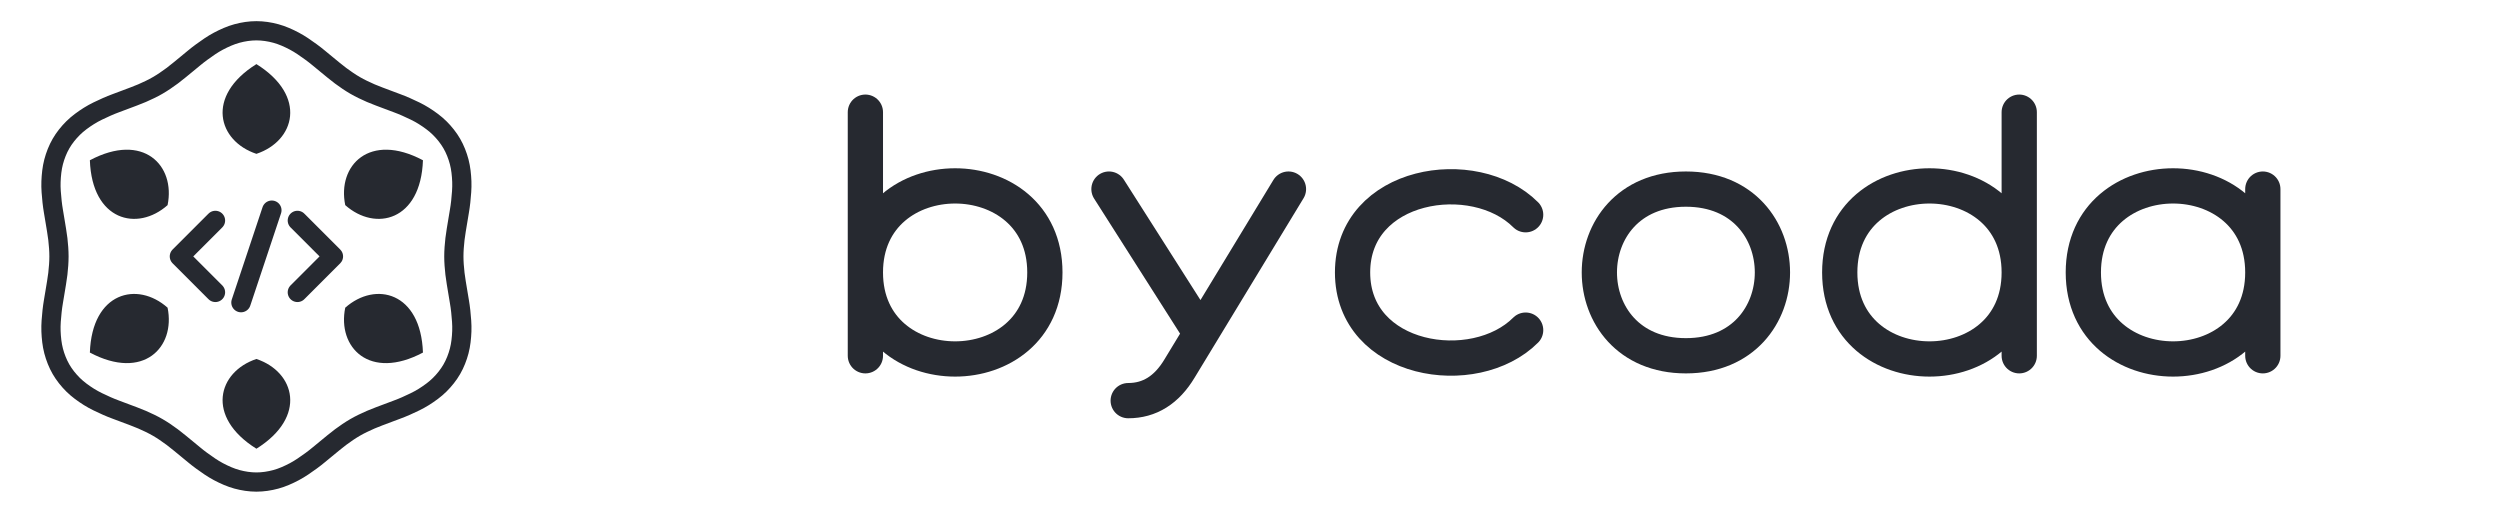
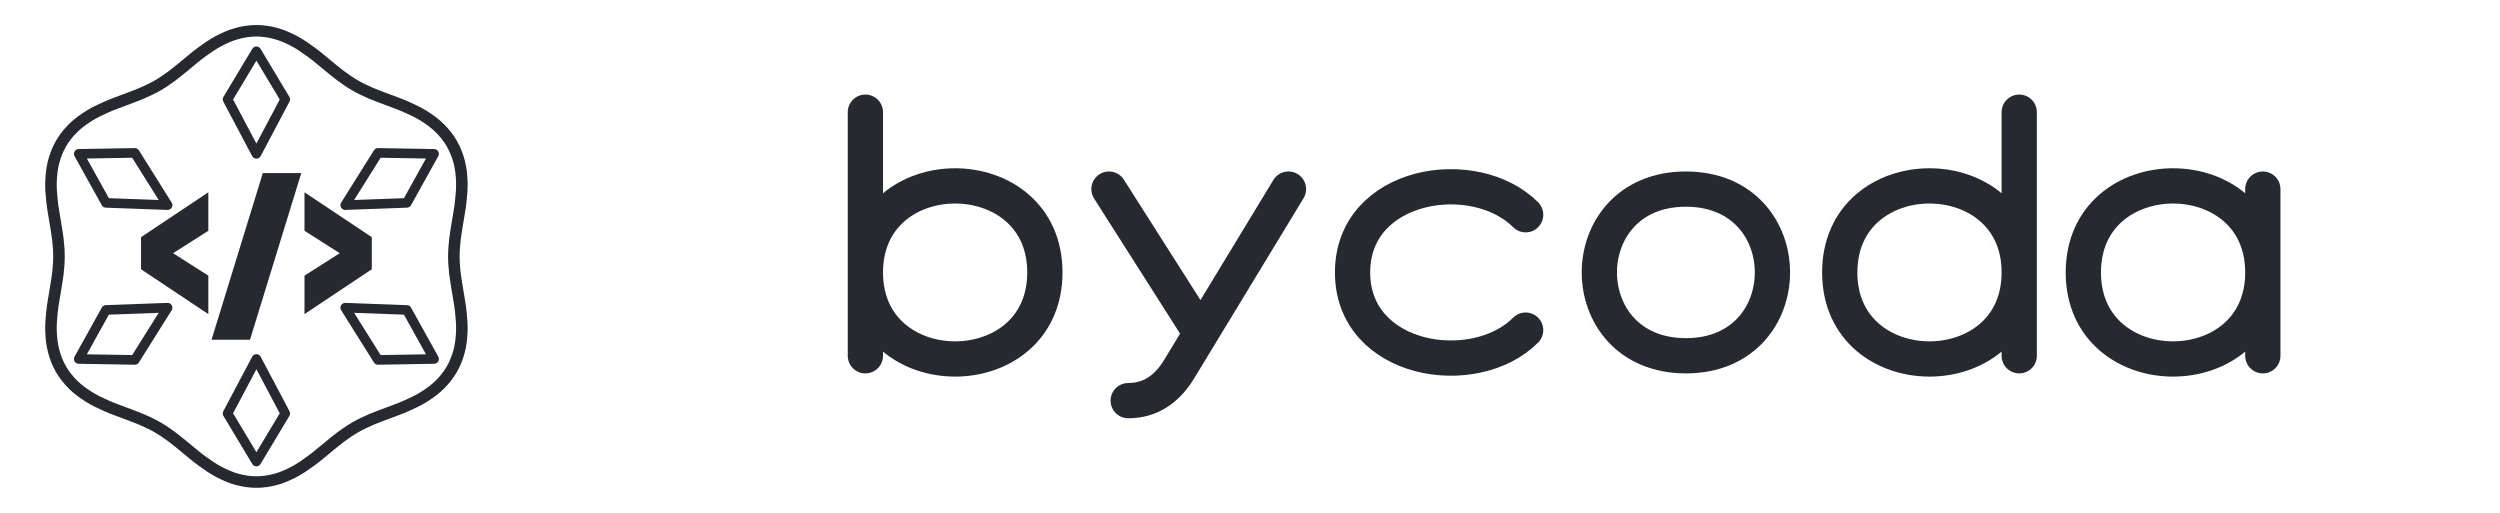
<svg xmlns="http://www.w3.org/2000/svg" width="390" height="80" viewBox="0 0 390 80" role="img" aria-label="bycoda">
  <style>.ink{color:#262930}@media(prefers-color-scheme:dark){.ink{color:#DCE2EA}}</style>
  <g class="ink">
    <g fill="none" stroke="currentColor" stroke-linecap="round" stroke-linejoin="round">
-       <path d="M40.000 4.800C41.014 4.800 42.055 4.958 43.042 5.228C44.029 5.497 45.005 5.935 45.921 6.418C46.838 6.901 47.710 7.523 48.541 8.124C49.373 8.725 50.144 9.408 50.910 10.024C51.677 10.639 52.393 11.268 53.141 11.819C53.889 12.369 54.618 12.875 55.400 13.326C56.182 13.778 56.984 14.156 57.835 14.529C58.686 14.901 59.588 15.207 60.505 15.563C61.421 15.919 62.398 16.246 63.335 16.665C64.271 17.085 65.246 17.529 66.122 18.081C66.998 18.633 67.866 19.259 68.593 19.979C69.320 20.699 69.977 21.522 70.484 22.400C70.991 23.278 71.375 24.259 71.635 25.248C71.895 26.238 72.003 27.302 72.044 28.337C72.084 29.372 71.980 30.438 71.876 31.459C71.771 32.480 71.565 33.489 71.415 34.461C71.266 35.432 71.079 36.367 70.976 37.290C70.874 38.213 70.800 39.097 70.800 40.000C70.800 40.903 70.874 41.787 70.976 42.710C71.079 43.633 71.266 44.568 71.415 45.539C71.565 46.511 71.771 47.520 71.876 48.541C71.980 49.562 72.084 50.628 72.044 51.663C72.003 52.698 71.895 53.762 71.635 54.752C71.375 55.741 70.991 56.722 70.484 57.600C69.977 58.478 69.320 59.301 68.593 60.021C67.866 60.741 66.998 61.367 66.122 61.919C65.246 62.471 64.271 62.915 63.335 63.335C62.398 63.754 61.421 64.081 60.505 64.437C59.588 64.793 58.686 65.099 57.835 65.471C56.984 65.844 56.182 66.222 55.400 66.674C54.618 67.125 53.889 67.631 53.141 68.181C52.393 68.732 51.677 69.361 50.910 69.976C50.144 70.592 49.373 71.275 48.541 71.876C47.710 72.477 46.838 73.099 45.921 73.582C45.005 74.065 44.029 74.503 43.042 74.772C42.055 75.042 41.014 75.200 40.000 75.200C38.986 75.200 37.945 75.042 36.958 74.772C35.971 74.503 34.995 74.065 34.079 73.582C33.162 73.099 32.290 72.477 31.459 71.876C30.627 71.275 29.856 70.592 29.090 69.976C28.323 69.361 27.607 68.732 26.859 68.181C26.111 67.631 25.382 67.125 24.600 66.674C23.818 66.222 23.016 65.844 22.165 65.471C21.314 65.099 20.412 64.793 19.495 64.437C18.579 64.081 17.602 63.754 16.665 63.335C15.729 62.915 14.754 62.471 13.878 61.919C13.002 61.367 12.134 60.741 11.407 60.021C10.680 59.301 10.023 58.478 9.516 57.600C9.009 56.722 8.625 55.741 8.365 54.752C8.105 53.762 7.997 52.698 7.956 51.663C7.916 50.628 8.020 49.562 8.124 48.541C8.229 47.520 8.435 46.511 8.585 45.539C8.734 44.568 8.921 43.633 9.024 42.710C9.126 41.787 9.200 40.903 9.200 40.000C9.200 39.097 9.126 38.213 9.024 37.290C8.921 36.367 8.734 35.432 8.585 34.461C8.435 33.489 8.229 32.480 8.124 31.459C8.020 30.438 7.916 29.372 7.956 28.337C7.997 27.302 8.105 26.238 8.365 25.248C8.625 24.259 9.009 23.278 9.516 22.400C10.023 21.522 10.680 20.699 11.407 19.979C12.134 19.259 13.002 18.633 13.878 18.081C14.754 17.529 15.729 17.085 16.665 16.665C17.602 16.246 18.579 15.919 19.495 15.563C20.412 15.207 21.314 14.901 22.165 14.529C23.016 14.156 23.818 13.778 24.600 13.326C25.382 12.875 26.111 12.369 26.859 11.819C27.607 11.268 28.323 10.639 29.090 10.024C29.856 9.408 30.627 8.725 31.459 8.124C32.290 7.523 33.162 6.901 34.079 6.418C34.995 5.935 35.971 5.497 36.958 5.228C37.945 4.958 38.986 4.800 40.000 4.800Z" stroke-width="3" />
-       <path transform="rotate(0 40 40)" fill="currentColor" stroke="none" d="M40 10C32 15 34 22 40 24C46 22 48 15 40 10Z" />
-       <path transform="rotate(60 40 40)" fill="currentColor" stroke="none" d="M40 10C32 15 34 22 40 24C46 22 48 15 40 10Z" />
-       <path transform="rotate(120 40 40)" fill="currentColor" stroke="none" d="M40 10C32 15 34 22 40 24C46 22 48 15 40 10Z" />
-       <path transform="rotate(180 40 40)" fill="currentColor" stroke="none" d="M40 10C32 15 34 22 40 24C46 22 48 15 40 10Z" />
-       <path transform="rotate(240 40 40)" fill="currentColor" stroke="none" d="M40 10C32 15 34 22 40 24C46 22 48 15 40 10Z" />
-       <path transform="rotate(300 40 40)" fill="currentColor" stroke="none" d="M40 10C32 15 34 22 40 24C46 22 48 15 40 10Z" />
-       <path transform="translate(8 8) scale(.8)" stroke-width="3.8" d="M32 33l-7 7 7 7M48 33l7 7-7 7M43 31l-6 18" />
+       <path d="M40.000 4.800C41.014 4.800 42.055 4.958 43.042 5.228C44.029 5.497 45.005 5.935 45.921 6.418C46.838 6.901 47.710 7.523 48.541 8.124C49.373 8.725 50.144 9.408 50.910 10.024C51.677 10.639 52.393 11.268 53.141 11.819C53.889 12.369 54.618 12.875 55.400 13.326C56.182 13.778 56.984 14.156 57.835 14.529C58.686 14.901 59.588 15.207 60.505 15.563C61.421 15.919 62.398 16.246 63.335 16.665C64.271 17.085 65.246 17.529 66.122 18.081C66.998 18.633 67.866 19.259 68.593 19.979C69.320 20.699 69.977 21.522 70.484 22.400C70.991 23.278 71.375 24.259 71.635 25.248C71.895 26.238 72.003 27.302 72.044 28.337C72.084 29.372 71.980 30.438 71.876 31.459C71.771 32.480 71.565 33.489 71.415 34.461C71.266 35.432 71.079 36.367 70.976 37.290C70.874 38.213 70.800 39.097 70.800 40.000C70.800 40.903 70.874 41.787 70.976 42.710C71.079 43.633 71.266 44.568 71.415 45.539C71.565 46.511 71.771 47.520 71.876 48.541C71.980 49.562 72.084 50.628 72.044 51.663C72.003 52.698 71.895 53.762 71.635 54.752C71.375 55.741 70.991 56.722 70.484 57.600C69.977 58.478 69.320 59.301 68.593 60.021C67.866 60.741 66.998 61.367 66.122 61.919C65.246 62.471 64.271 62.915 63.335 63.335C62.398 63.754 61.421 64.081 60.505 64.437C59.588 64.793 58.686 65.099 57.835 65.471C56.984 65.844 56.182 66.222 55.400 66.674C54.618 67.125 53.889 67.631 53.141 68.181C52.393 68.732 51.677 69.361 50.910 69.976C50.144 70.592 49.373 71.275 48.541 71.876C47.710 72.477 46.838 73.099 45.921 73.582C45.005 74.065 44.029 74.503 43.042 74.772C42.055 75.042 41.014 75.200 40.000 75.200C38.986 75.200 37.945 75.042 36.958 74.772C35.971 74.503 34.995 74.065 34.079 73.582C33.162 73.099 32.290 72.477 31.459 71.876C30.627 71.275 29.856 70.592 29.090 69.976C28.323 69.361 27.607 68.732 26.859 68.181C26.111 67.631 25.382 67.125 24.600 66.674C23.818 66.222 23.016 65.844 22.165 65.471C21.314 65.099 20.412 64.793 19.495 64.437C18.579 64.081 17.602 63.754 16.665 63.335C15.729 62.915 14.754 62.471 13.878 61.919C13.002 61.367 12.134 60.741 11.407 60.021C10.680 59.301 10.023 58.478 9.516 57.600C9.009 56.722 8.625 55.741 8.365 54.752C8.105 53.762 7.997 52.698 7.956 51.663C7.916 50.628 8.020 49.562 8.124 48.541C8.229 47.520 8.435 46.511 8.585 45.539C8.734 44.568 8.921 43.633 9.024 42.710C9.126 41.787 9.200 40.903 9.200 40.000C9.200 39.097 9.126 38.213 9.024 37.290C8.921 36.367 8.734 35.432 8.585 34.461C8.435 33.489 8.229 32.480 8.124 31.459C8.020 30.438 7.916 29.372 7.956 28.337C7.997 27.302 8.105 26.238 8.365 25.248C8.625 24.259 9.009 23.278 9.516 22.400C10.023 21.522 10.680 20.699 11.407 19.979C12.134 19.259 13.002 18.633 13.878 18.081C14.754 17.529 15.729 17.085 16.665 16.665C17.602 16.246 18.579 15.919 19.495 15.563C20.412 15.207 21.314 14.901 22.165 14.529C23.016 14.156 23.818 13.778 24.600 13.326C25.382 12.875 26.111 12.369 26.859 11.819C27.607 11.268 28.323 10.639 29.090 10.024C29.856 9.408 30.627 8.725 31.459 8.124C32.290 7.523 33.162 6.901 34.079 6.418C34.995 5.935 35.971 5.497 36.958 5.228C37.945 4.958 38.986 4.800 40.000 4.800Z" stroke-width="1.8" />
+       <path data-tea-drop="0" transform="rotate(0 40 40)" stroke-width="1.5" d="M40 8L44.5 15.5L40 24L35.5 15.5Z" />
+       <path data-tea-drop="1" transform="rotate(60 40 40)" stroke-width="1.5" d="M40 8L44.5 15.5L40 24L35.5 15.5Z" />
+       <path data-tea-drop="2" transform="rotate(120 40 40)" stroke-width="1.5" d="M40 8L44.5 15.5L40 24L35.5 15.5Z" />
+       <path data-tea-drop="3" transform="rotate(180 40 40)" stroke-width="1.5" d="M40 8L44.5 15.5L40 24L35.5 15.5Z" />
+       <path data-tea-drop="4" transform="rotate(240 40 40)" stroke-width="1.5" d="M40 8L44.5 15.5L40 24L35.5 15.5Z" />
+       <path data-tea-drop="5" transform="rotate(300 40 40)" stroke-width="1.5" d="M40 8L44.5 15.5L40 24L35.5 15.5Z" />
+       <path fill="currentColor" stroke="none" d="M32.5 30L22 37V42L32.5 49V43L27 39.5L32.5 36ZM47.5 30L58 37V42L47.5 49V43L53 39.5L47.5 36ZM41 27H47L39 53H33Z" />
    </g>
    <g transform="translate(104 12)">
      <g transform="translate(0 -0.5)" fill="none" stroke="currentColor" stroke-width="5.5" stroke-linecap="round" stroke-linejoin="round">
        <path transform="translate(31 0)" d="M0 6V44 M0 31C0 13 28 13 28 31S0 49 0 31Z" />
        <path transform="translate(69 0)" d="M0 18L14 40 M28 18L11 46Q8 51 3 51" />
        <path transform="translate(107 0)" d="M27 22C19 14 0 17 0 31S19 48 27 40" />
        <path transform="translate(145 0)" d="M14 18C32 18 32 44 14 44S-4 18 14 18Z" />
        <path transform="translate(183 0)" d="M28 6V44 M28 31C28 13 0 13 0 31S28 49 28 31Z" />
        <path transform="translate(221 0)" d="M28 18V44 M28 31C28 13 0 13 0 31S28 49 28 31Z" />
      </g>
    </g>
  </g>
</svg>
